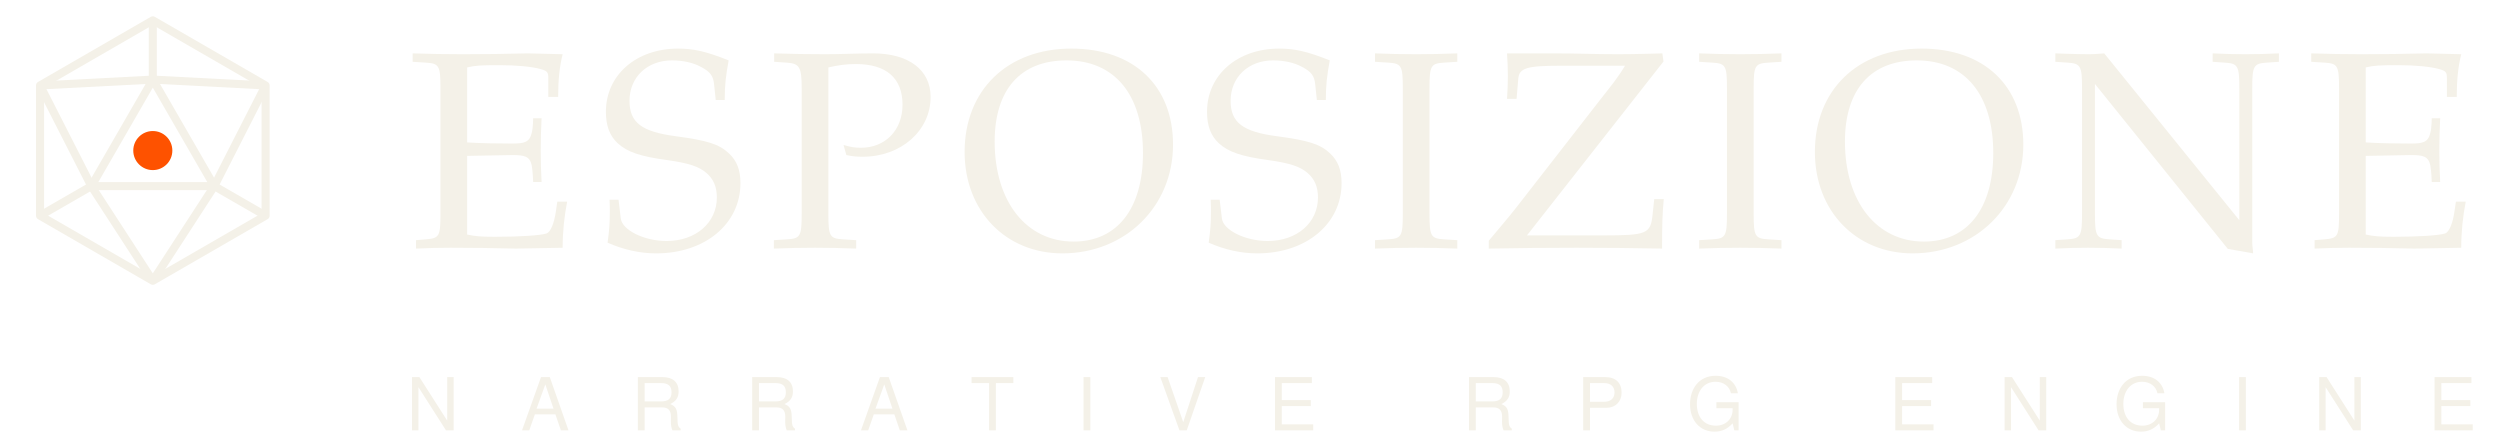
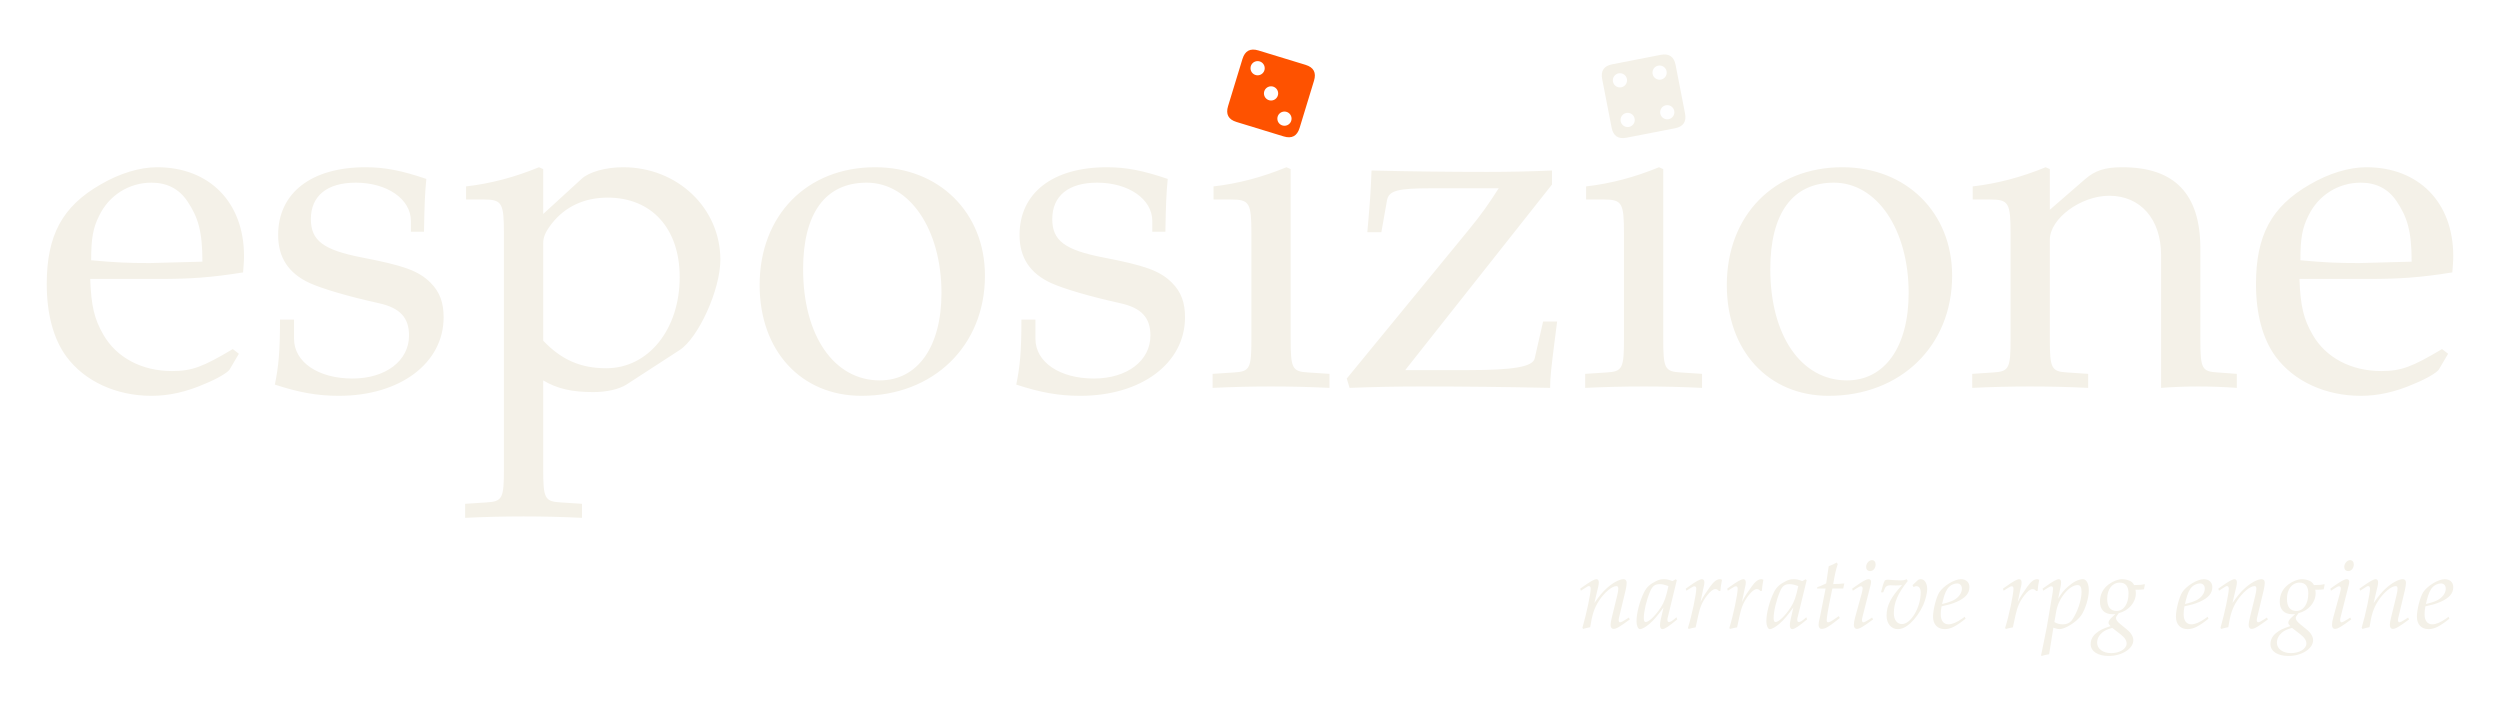
- <svg xmlns="http://www.w3.org/2000/svg" viewBox="-8 -19 890 158" role="img">
-   <g transform="translate(46.4 34.6) scale(0.4636)">
-     <polygon points="0.0 -100.0 -86.6 -50.0 -86.6 50.0 -0.0 100.0 86.6 50.0 86.6 -50.0" fill="none" stroke="#f4f1e8" stroke-width="6.2" stroke-linejoin="round" />
-     <polygon points="0.0 -54.5 -47.2 27.3 47.2 27.3" fill="none" stroke="#f4f1e8" stroke-width="6.2" stroke-linejoin="round" />
-     <line x1="0.0" y1="-54.5" x2="0.0" y2="-100.0" stroke="#f4f1e8" stroke-width="6.2" />
-     <line x1="-47.2" y1="27.3" x2="-86.6" y2="50.0" stroke="#f4f1e8" stroke-width="6.2" />
-     <line x1="47.2" y1="27.3" x2="86.6" y2="50.0" stroke="#f4f1e8" stroke-width="6.2" />
-     <line x1="-86.6" y1="-50.0" x2="0.0" y2="-54.5" stroke="#f4f1e8" stroke-width="6.2" />
-     <line x1="-86.6" y1="-50.0" x2="-47.2" y2="27.3" stroke="#f4f1e8" stroke-width="6.2" />
-     <line x1="-0.0" y1="100.0" x2="-47.2" y2="27.3" stroke="#f4f1e8" stroke-width="6.2" />
-     <line x1="-0.0" y1="100.0" x2="47.2" y2="27.3" stroke="#f4f1e8" stroke-width="6.2" />
-     <line x1="86.6" y1="-50.0" x2="47.2" y2="27.3" stroke="#f4f1e8" stroke-width="6.2" />
-     <line x1="86.6" y1="-50.0" x2="0.0" y2="-54.5" stroke="#f4f1e8" stroke-width="6.2" />
-     <circle cx="0" cy="0" r="15.0" fill="#FE5200" />
-   </g>
-   <g transform="translate(136.7 69.2)">
-     <path transform="translate(0.00 0) scale(0.1 -0.1)" d="M22 662 70 659C116 656 121 648 121 569V120C121 41 117 34 70 30L34 27V-3C75 -1 116 0 157 0C234 0 312 -1 389 -3L556 0C556 58 562 112 572 164H537L532 130C526 87 513 56 499 51C478 44 405 39 315 39C263 39 245 41 216 47V327L376 330C420 330 439 326 446 293C450 271 451 234 451 234H481C479 271 478 308 478 345C478 384 479 422 481 461H451C451 461 451 428 446 409C438 375 419 371 376 371C326 371 260 372 216 375V642C247 649 264 650 333 650C390 650 446 645 478 636C502 629 505 625 505 602V537H540C540 597 545 645 556 689L432 692C355 690 277 689 200 689C141 689 81 690 22 692Z" fill="#f4f1e8" />
-     <path transform="translate(68.60 0) scale(0.1 -0.1)" d="M24 484C24 435 37 399 66 372C100 341 146 325 243 312C320 301 355 289 381 267C407 245 419 217 419 179C419 89 344 24 240 24C160 24 82 63 77 104L69 171H37C38 153 38 137 38 131C38 85 36 63 30 18C87 -7 145 -20 203 -20C377 -20 503 85 503 230C503 277 490 310 462 336C427 369 385 382 273 397C151 413 108 446 108 523C108 607 171 667 259 667C298 667 335 659 362 644C395 627 406 612 409 583L415 526H447C447 579 451 613 461 667C381 699 336 709 281 709C132 709 24 615 24 484Z" fill="#f4f1e8" />
-     <path transform="translate(128.60 0) scale(0.1 -0.1)" d="M22 -3C71 -1 119 0 168 0C217 0 266 -1 315 -3V27L267 30C221 33 216 41 216 120V642C251 650 280 654 314 654C422 654 480 604 480 509C480 419 419 356 332 356C311 356 296 358 270 366L280 330C304 325 318 324 338 324C475 324 580 417 580 537C580 633 502 692 375 692C318 692 262 689 205 689C144 689 84 690 23 692V662L68 659C113 656 121 643 121 569V120C121 41 116 33 70 30L22 27Z" fill="#f4f1e8" />
-     <path transform="translate(196.50 0) scale(0.1 -0.1)" d="M22 341C22 131 168 -20 370 -20C594 -20 764 147 764 367C764 577 624 709 402 709C174 709 22 561 22 341ZM129 378C129 563 221 667 385 667C556 667 657 545 657 337C657 139 565 22 410 22C242 22 129 164 129 378Z" fill="#f4f1e8" />
-     <path transform="translate(282.60 0) scale(0.1 -0.1)" d="M24 484C24 435 37 399 66 372C100 341 146 325 243 312C320 301 355 289 381 267C407 245 419 217 419 179C419 89 344 24 240 24C160 24 82 63 77 104L69 171H37C38 153 38 137 38 131C38 85 36 63 30 18C87 -7 145 -20 203 -20C377 -20 503 85 503 230C503 277 490 310 462 336C427 369 385 382 273 397C151 413 108 446 108 523C108 607 171 667 259 667C298 667 335 659 362 644C395 627 406 612 409 583L415 526H447C447 579 451 613 461 667C381 699 336 709 281 709C132 709 24 615 24 484Z" fill="#f4f1e8" />
-     <path transform="translate(342.60 0) scale(0.1 -0.1)" d="M22 -3C71 -1 119 0 168 0C217 0 266 -1 315 -3V27L267 30C221 33 216 41 216 120V569C216 648 221 656 267 659L315 662V692C266 690 217 689 168 689C119 689 71 690 22 692V662L70 659C116 656 121 648 121 569V120C121 41 116 33 70 30L22 27Z" fill="#f4f1e8" />
-     <path transform="translate(383.80 0) scale(0.1 -0.1)" d="M15 -3C119 -1 223 0 327 0C429 0 530 -1 632 -3C632 83 633 118 638 173H604L598 116C591 50 577 44 424 44H151L637 663L633 692C633 692 538 689 477 689C387 689 335 692 245 692H80C82 655 83 643 83 611C83 579 82 567 80 530H114L120 601C123 640 150 648 272 648H500C475 606 451 577 414 530L112 142C98 123 15 25 15 25Z" fill="#f4f1e8" />
-     <path transform="translate(458.00 0) scale(0.1 -0.1)" d="M22 -3C71 -1 119 0 168 0C217 0 266 -1 315 -3V27L267 30C221 33 216 41 216 120V569C216 648 221 656 267 659L315 662V692C266 690 217 689 168 689C119 689 71 690 22 692V662L70 659C116 656 121 648 121 569V120C121 41 116 33 70 30L22 27Z" fill="#f4f1e8" />
-     <path transform="translate(499.20 0) scale(0.1 -0.1)" d="M22 341C22 131 168 -20 370 -20C594 -20 764 147 764 367C764 577 624 709 402 709C174 709 22 561 22 341ZM129 378C129 563 221 667 385 667C556 667 657 545 657 337C657 139 565 22 410 22C242 22 129 164 129 378Z" fill="#f4f1e8" />
-     <path transform="translate(585.30 0) scale(0.1 -0.1)" d="M17 -3C56 -1 94 0 133 0C173 0 213 -1 253 -3V27L209 30C163 33 158 42 158 120V583L631 -4L721 -20C721 -10 718 7 718 17V569C718 647 723 656 769 659L813 662V692C773 690 733 689 693 689C654 689 616 690 577 692V662L621 659C667 656 672 647 672 569V98L191 692C191 692 158 689 137 689C90 689 17 692 17 692V662L61 659C107 656 112 647 112 569V120C112 42 107 33 61 30L17 27Z" fill="#f4f1e8" />
-     <path transform="translate(675.90 0) scale(0.1 -0.1)" d="M22 662 70 659C116 656 121 648 121 569V120C121 41 117 34 70 30L34 27V-3C75 -1 116 0 157 0C234 0 312 -1 389 -3L556 0C556 58 562 112 572 164H537L532 130C526 87 513 56 499 51C478 44 405 39 315 39C263 39 245 41 216 47V327L376 330C420 330 439 326 446 293C450 271 451 234 451 234H481C479 271 478 308 478 345C478 384 479 422 481 461H451C451 461 451 428 446 409C438 375 419 371 376 371C326 371 260 372 216 375V642C247 649 264 650 333 650C390 650 446 645 478 636C502 629 505 625 505 602V537H540C540 597 545 645 556 689L432 692C355 690 277 689 200 689C141 689 81 690 22 692Z" fill="#f4f1e8" />
-   </g>
-   <g transform="translate(136.7 134.2)">
-     <path transform="translate(0.00 0) scale(0.026 -0.026)" d="M646 0V729H558V133L177 729H76V0H164V591L541 0Z" fill="#f4f1e8" />
-     <path transform="translate(40.70 0) scale(0.026 -0.026)" d="M653 0 397 729H277L17 0H116L193 219H474L549 0ZM448 297H216L336 629Z" fill="#f4f1e8" />
-     <path transform="translate(79.96 0) scale(0.026 -0.026)" d="M679 0V23C644 47 636 73 635 170C633 290 615 326 536 360C618 400 651 451 651 534C651 660 572 729 429 729H93V0H186V314H426C508 314 547 274 546 184L545 119C544 74 553 30 566 0ZM554 521C554 435 510 396 411 396H186V647H411C515 647 554 603 554 521Z" fill="#f4f1e8" />
-     <path transform="translate(120.66 0) scale(0.026 -0.026)" d="M679 0V23C644 47 636 73 635 170C633 290 615 326 536 360C618 400 651 451 651 534C651 660 572 729 429 729H93V0H186V314H426C508 314 547 274 546 184L545 119C544 74 553 30 566 0ZM554 521C554 435 510 396 411 396H186V647H411C515 647 554 603 554 521Z" fill="#f4f1e8" />
-     <path transform="translate(161.36 0) scale(0.026 -0.026)" d="M653 0 397 729H277L17 0H116L193 219H474L549 0ZM448 297H216L336 629Z" fill="#f4f1e8" />
-     <path transform="translate(200.63 0) scale(0.026 -0.026)" d="M593 647V729H21V647H261V0H354V647Z" fill="#f4f1e8" />
-     <path transform="translate(238.44 0) scale(0.026 -0.026)" d="M193 0V729H100V0Z" fill="#f4f1e8" />
-     <path transform="translate(267.59 0) scale(0.026 -0.026)" d="M645 729H546L344 112L130 729H30L292 0H392Z" fill="#f4f1e8" />
-     <path transform="translate(306.86 0) scale(0.026 -0.026)" d="M613 0V82H183V332H580V414H183V647H595V729H90V0Z" fill="#f4f1e8" />
-     <path transform="translate(375.85 0) scale(0.026 -0.026)" d="M679 0V23C644 47 636 73 635 170C633 290 615 326 536 360C618 400 651 451 651 534C651 660 572 729 429 729H93V0H186V314H426C508 314 547 274 546 184L545 119C544 74 553 30 566 0ZM554 521C554 435 510 396 411 396H186V647H411C515 647 554 603 554 521Z" fill="#f4f1e8" />
-     <path transform="translate(416.55 0) scale(0.026 -0.026)" d="M617 515C617 652 536 729 392 729H91V0H184V309H413C533 309 617 394 617 515ZM520 519C520 439 467 391 378 391H184V647H378C467 647 520 599 520 519Z" fill="#f4f1e8" />
-     <path transform="translate(455.81 0) scale(0.026 -0.026)" d="M709 0V385H405V303H627V283C627 153 531 64 398 64C233 64 137 184 137 362C137 541 239 665 393 665C504 665 584 602 604 508H699C673 656 561 747 394 747C171 747 44 575 44 357C44 133 181 -18 378 -18C477 -18 556 17 627 96L650 0Z" fill="#f4f1e8" />
-     <path transform="translate(527.69 0) scale(0.026 -0.026)" d="M613 0V82H183V332H580V414H183V647H595V729H90V0Z" fill="#f4f1e8" />
-     <path transform="translate(566.96 0) scale(0.026 -0.026)" d="M646 0V729H558V133L177 729H76V0H164V591L541 0Z" fill="#f4f1e8" />
-     <path transform="translate(607.65 0) scale(0.026 -0.026)" d="M709 0V385H405V303H627V283C627 153 531 64 398 64C233 64 137 184 137 362C137 541 239 665 393 665C504 665 584 602 604 508H699C673 656 561 747 394 747C171 747 44 575 44 357C44 133 181 -18 378 -18C477 -18 556 17 627 96L650 0Z" fill="#f4f1e8" />
-     <path transform="translate(649.81 0) scale(0.026 -0.026)" d="M193 0V729H100V0Z" fill="#f4f1e8" />
-     <path transform="translate(678.96 0) scale(0.026 -0.026)" d="M646 0V729H558V133L177 729H76V0H164V591L541 0Z" fill="#f4f1e8" />
-     <path transform="translate(719.66 0) scale(0.026 -0.026)" d="M613 0V82H183V332H580V414H183V647H595V729H90V0Z" fill="#f4f1e8" />
+ <svg xmlns="http://www.w3.org/2000/svg" viewBox="-8.88 -99.21 641.76 180.39" width="641.76" height="180.39" role="img" aria-label="ESPOSIZIONE: Narrative RPG Engine">
+   <g fill-rule="evenodd">
+     <path d="M3.12 -26.28C3.12 -18.72 4.8 -12.24 8.16 -7.68C12.84 -1.32 21 2.4 30 2.4C34.44 2.4 38.88 1.44 43.8 -0.72C47.04 -2.04 49.56 -3.6 50.04 -4.32L52.44 -8.4L50.88 -9.6C43.2 -5.04 40.44 -3.96 35.28 -3.96C27.48 -3.96 21 -7.44 17.64 -13.32C15.36 -17.28 14.52 -20.64 14.28 -27.6H31.8C40.08 -27.6 45.24 -27.96 53.52 -29.28C53.64 -30.96 53.76 -32.04 53.76 -33.48C53.76 -47.28 44.88 -56.28 31.44 -56.28C27 -56.28 21.84 -54.72 16.92 -51.84C7.08 -46.2 3.12 -38.76 3.12 -26.28ZM14.52 -32.4C14.52 -38.04 15 -40.68 16.56 -43.8C19.08 -49.08 24.24 -52.32 30 -52.32C33.96 -52.32 37.08 -50.76 39.24 -47.52C41.88 -43.56 43.08 -40.08 43.08 -32.04L29.64 -31.68C24.12 -31.68 21 -31.8 14.52 -32.4Z M61.68 -0.48C67.92 1.56 72.6 2.4 78.12 2.4C93.84 2.4 105 -6 105 -17.76C105 -21.48 104.04 -24.24 101.64 -26.64C98.52 -29.76 94.56 -31.08 84 -33.12C74.16 -35.04 70.92 -37.44 70.92 -42.96C70.92 -48.96 75.12 -52.32 82.44 -52.32C90.48 -52.32 96.6 -48.12 96.6 -42.48V-39.72H99.96C100.08 -46.68 100.2 -49.56 100.56 -53.28C94.2 -55.44 89.88 -56.28 84.96 -56.28C71.04 -56.28 62.52 -49.68 62.52 -38.88C62.52 -33.12 65.16 -29.04 70.68 -26.52C73.92 -25.08 80.28 -23.16 88.44 -21.36C93.84 -20.16 96.12 -17.64 96.12 -13.08C96.12 -6.6 90.12 -2.04 81.6 -2.04C72.84 -2.04 66.6 -6.24 66.6 -12.24V-17.16H63C63 -8.88 62.64 -5.28 61.68 -0.48Z M110.52 30.12V33.72C115.56 33.48 120.48 33.36 125.52 33.36C130.56 33.36 135.48 33.48 140.52 33.72V30.12L135 29.76C130.92 29.52 130.56 28.68 130.56 21.12V-1.56C134.16 0.6 138 1.44 143.4 1.44C146.88 1.44 150 0.72 151.92 -0.48L165.6 -9.36C170.4 -12.48 176.04 -24.84 176.04 -32.52C176.04 -45.84 165 -56.28 151.08 -56.28C146.64 -56.28 142.32 -55.08 140.4 -53.28L130.56 -44.28V-55.8L129.48 -56.28C123.36 -53.76 117.12 -52.08 110.76 -51.36V-48H115.2C120 -48 120.48 -47.16 120.48 -39.24V21.12C120.48 28.68 120.12 29.52 116.04 29.76ZM130.56 -11.76V-36.72C130.56 -38.4 131.16 -39.72 132.72 -41.76C136.2 -46.2 141.12 -48.48 147.12 -48.48C158.4 -48.48 165.6 -40.56 165.6 -28.08C165.6 -14.64 157.56 -4.68 146.76 -4.68C140.16 -4.68 135.24 -6.84 130.56 -11.76Z M186.12 -26.04C186.12 -9.12 196.8 2.4 212.28 2.4C230.76 2.4 243.96 -10.44 243.96 -28.44C243.96 -44.64 232.2 -56.28 215.76 -56.28C198.24 -56.28 186.12 -43.92 186.12 -26.04ZM197.28 -30.12C197.28 -44.52 203.04 -52.32 213.6 -52.32C224.64 -52.32 232.8 -40.32 232.8 -24C232.8 -10.2 226.68 -1.56 216.96 -1.56C205.2 -1.56 197.28 -13.08 197.28 -30.12Z M252 -0.48C258.24 1.56 262.92 2.4 268.44 2.4C284.16 2.4 295.32 -6 295.32 -17.76C295.32 -21.48 294.36 -24.24 291.96 -26.64C288.84 -29.76 284.88 -31.08 274.32 -33.12C264.48 -35.04 261.24 -37.44 261.24 -42.96C261.24 -48.96 265.44 -52.32 272.76 -52.32C280.8 -52.32 286.92 -48.12 286.92 -42.48V-39.72H290.28C290.4 -46.68 290.52 -49.56 290.88 -53.28C284.52 -55.44 280.2 -56.28 275.28 -56.28C261.36 -56.28 252.84 -49.68 252.84 -38.88C252.84 -33.12 255.48 -29.04 261 -26.52C264.24 -25.08 270.6 -23.16 278.76 -21.36C284.16 -20.16 286.44 -17.64 286.44 -13.08C286.44 -6.6 280.44 -2.04 271.92 -2.04C263.16 -2.04 256.92 -6.24 256.92 -12.24V-17.16H253.32C253.32 -8.88 252.96 -5.28 252 -0.48Z M302.4 0.36C307.44 0.12 312.36 0 317.4 0C322.44 0 327.36 0.12 332.4 0.36V-3.24L326.88 -3.6C322.8 -3.84 322.44 -4.68 322.44 -12.24V-55.8L321.36 -56.28C315.24 -53.76 309 -52.08 302.64 -51.36V-48H307.08C311.88 -48 312.36 -47.16 312.36 -39.24V-12.24C312.36 -4.68 312 -3.84 307.92 -3.6L302.4 -3.24Z M336.84 -2.04 337.56 0.36C343.68 0.12 349.8 0 355.92 0C366.96 0 378 0.12 389.04 0.36C389.04 -2.4 389.4 -5.28 390.12 -11.04L390.84 -16.68H387.24L385.08 -7.2C384.6 -5.04 379.56 -4.2 368.04 -4.2H351.84L389.52 -51.84V-55.44C384 -55.2 378.48 -55.08 372.96 -55.08C363 -55.08 353.16 -55.2 343.2 -55.44C342.96 -49.32 342.84 -47.88 342.12 -39.6H345.72L347.16 -47.76C347.64 -50.28 349.8 -50.88 358.68 -50.88H375.84C373.32 -46.92 371.4 -44.16 368.04 -40.08Z M398.04 0.36C403.08 0.12 408 0 413.04 0C418.08 0 423 0.12 428.04 0.36V-3.24L422.52 -3.6C418.44 -3.84 418.08 -4.68 418.08 -12.24V-55.8L417 -56.28C410.88 -53.76 404.64 -52.08 398.28 -51.36V-48H402.72C407.52 -48 408 -47.16 408 -39.24V-12.24C408 -4.68 407.64 -3.84 403.56 -3.6L398.04 -3.24Z M434.4 -26.04C434.4 -9.12 445.08 2.4 460.56 2.4C479.04 2.4 492.24 -10.44 492.24 -28.44C492.24 -44.64 480.48 -56.28 464.04 -56.28C446.52 -56.28 434.4 -43.92 434.4 -26.04ZM445.56 -30.12C445.56 -44.52 451.32 -52.32 461.88 -52.32C472.92 -52.32 481.08 -40.32 481.08 -24C481.08 -10.2 474.96 -1.56 465.24 -1.56C453.48 -1.56 445.56 -13.08 445.56 -30.12Z M497.4 0.36C502.32 0.12 507.36 0 512.28 0C517.2 0 522.24 0.12 527.16 0.36V-3.24L521.76 -3.6C517.68 -3.84 517.32 -4.68 517.32 -12.24V-37.68C517.32 -43.08 525.24 -48.96 532.56 -48.96C540.6 -48.96 545.88 -42.96 545.88 -33.72V0.36C549 0.12 552.24 0 555.36 0C558.72 0 561.96 0.12 565.32 0.36V-3.24L560.4 -3.6C556.32 -3.84 555.96 -4.56 555.96 -12.24V-35.4C555.96 -49.44 549.36 -56.28 535.92 -56.28C531.48 -56.28 528.96 -55.44 526.44 -53.28L517.32 -45.36V-55.8L516.24 -56.28C510.12 -53.76 503.88 -52.08 497.52 -51.36V-48H501.96C506.76 -48 507.24 -47.16 507.24 -39.24V-12.24C507.24 -4.68 506.88 -3.84 502.8 -3.6L497.4 -3.24Z M570.24 -26.28C570.24 -18.72 571.92 -12.24 575.28 -7.68C579.96 -1.32 588.12 2.4 597.12 2.4C601.56 2.4 606 1.44 610.92 -0.72C614.16 -2.04 616.68 -3.6 617.16 -4.32L619.56 -8.4L618 -9.6C610.32 -5.04 607.56 -3.96 602.4 -3.96C594.6 -3.96 588.12 -7.44 584.76 -13.32C582.48 -17.28 581.64 -20.64 581.4 -27.6H598.92C607.2 -27.6 612.36 -27.96 620.64 -29.28C620.76 -30.96 620.88 -32.04 620.88 -33.48C620.88 -47.28 612 -56.28 598.56 -56.28C594.12 -56.28 588.96 -54.72 584.04 -51.84C574.2 -46.2 570.24 -38.76 570.24 -26.28ZM581.64 -32.4C581.64 -38.04 582.12 -40.68 583.68 -43.8C586.2 -49.08 591.36 -52.32 597.12 -52.32C601.08 -52.32 604.2 -50.76 606.36 -47.52C609 -43.56 610.2 -40.08 610.2 -32.04L596.76 -31.68C591.24 -31.68 588.12 -31.8 581.64 -32.4Z" fill="#f4f1e8" />
+     <path d="M310.07 -84.09Q311.03 -87.21 314.15 -86.26L326.27 -82.56Q329.39 -81.6 328.43 -78.48L324.73 -66.36Q323.77 -63.24 320.65 -64.19L308.53 -67.9Q305.41 -68.85 306.37 -71.97ZM312.13 -81.7a1.82 1.82 0 1 0 3.65 0a1.82 1.82 0 1 0 -3.65 0ZM315.58 -75.23a1.82 1.82 0 1 0 3.65 0a1.82 1.82 0 1 0 -3.65 0ZM319.02 -68.75a1.82 1.82 0 1 0 3.65 0a1.82 1.82 0 1 0 -3.65 0Z" fill="#FE5200" />
+     <path d="M402.41 -78.88Q401.78 -82.09 404.99 -82.71L417.43 -85.13Q420.63 -85.75 421.25 -82.55L423.67 -70.11Q424.3 -66.9 421.09 -66.28L408.65 -63.86Q405.45 -63.24 404.83 -66.44ZM405.14 -78.59a1.82 1.82 0 1 0 3.65 0a1.82 1.82 0 1 0 -3.65 0ZM415.32 -80.57a1.82 1.82 0 1 0 3.65 0a1.82 1.82 0 1 0 -3.65 0ZM407.12 -68.42a1.82 1.82 0 1 0 3.65 0a1.82 1.82 0 1 0 -3.65 0ZM417.29 -70.4a1.82 1.82 0 1 0 3.65 0a1.82 1.82 0 1 0 -3.65 0Z" fill="#f4f1e8" />
+     <path d="M396.76 51.91 396.94 52.43 397.77 51.89C398.71 51.26 398.81 51.24 399 51.24C399.28 51.24 399.46 51.5 399.46 51.89C399.46 53.21 398.4 58.23 397.33 61.95L397.51 62.23C398.16 62.05 398.76 61.9 399.33 61.79C399.83 58.52 400.4 56.83 401.57 55.03C403 52.85 404.92 51.24 406.09 51.24C406.38 51.24 406.54 51.47 406.54 51.86C406.54 52.33 406.46 52.87 406.25 53.71L404.9 59.22C404.66 60.18 404.56 60.78 404.56 61.19C404.56 61.84 404.85 62.23 405.34 62.23C406.02 62.23 406.95 61.69 409.5 59.79L409.24 59.32L408.56 59.76C407.81 60.26 407.24 60.54 406.98 60.54C406.8 60.54 406.64 60.31 406.64 60.02C406.64 59.89 406.67 59.61 406.69 59.5L408.41 52.33C408.59 51.57 408.69 50.85 408.69 50.4C408.69 49.81 408.41 49.47 407.89 49.47C406.8 49.47 405 50.46 403.47 51.89C402.48 52.8 401.75 53.68 400.4 55.58L401.39 51.39C401.49 50.92 401.54 50.61 401.54 50.33C401.54 49.78 401.34 49.47 400.95 49.47C400.4 49.47 399.39 50.04 397.49 51.39Z M411.22 60.28C411.22 61.4 411.61 62.29 412.1 62.29C412.65 62.29 413.61 61.74 414.57 60.91C415.69 59.95 416.73 58.72 418.16 56.7L417.4 60C417.3 60.47 417.25 60.91 417.25 61.32C417.25 61.92 417.48 62.29 417.87 62.29C418.47 62.29 419.54 61.56 421.67 59.79L421.49 59.24C421.3 59.4 421.28 59.43 421.15 59.53C420.32 60.23 419.93 60.47 419.54 60.47C419.28 60.47 419.15 60.26 419.15 59.84C419.15 59.74 419.15 59.66 419.17 59.58L421.56 49.73L421.3 49.49L420.45 49.96C419.43 49.57 418.94 49.47 418.24 49.47C417.51 49.47 416.99 49.6 416.29 49.94C414.65 50.74 413.82 51.52 413.17 52.8C412.02 55.11 411.22 58.2 411.22 60.28ZM413.09 59.43C413.09 57.76 413.76 54.88 414.67 52.72C415.3 51.21 415.92 50.74 417.2 50.74C417.79 50.74 418.29 50.85 419.41 51.24C418.83 54.02 418.34 55.37 417.48 56.7C416.05 58.88 414.41 60.47 413.56 60.47C413.24 60.47 413.09 60.13 413.09 59.43Z M423.85 51.91 424.03 52.43 424.87 51.89C425.59 51.42 425.88 51.29 426.11 51.29C426.37 51.29 426.56 51.52 426.56 51.86C426.56 53.37 425.44 58.72 424.4 62.05L424.66 62.23C425.23 62.05 425.8 61.95 426.4 61.84L427.08 58.72C427.54 56.57 428.14 55.19 429.29 53.71C430.17 52.56 430.87 52.02 431.44 52.02C431.83 52.02 432.09 52.15 432.38 52.51H432.74C432.82 51.52 432.95 50.69 433.16 49.62C432.87 49.49 432.77 49.47 432.64 49.47C431.83 49.47 431.03 50.09 430.09 51.42C429.21 52.69 428.3 53.94 427.65 55.34L428.32 52.07C428.45 51.5 428.64 50.9 428.64 50.3C428.64 49.78 428.43 49.47 428.04 49.47C427.49 49.47 426.5 50.01 424.58 51.39Z M434.49 51.91 434.67 52.43 435.5 51.89C436.23 51.42 436.51 51.29 436.75 51.29C437.01 51.29 437.19 51.52 437.19 51.86C437.19 53.37 436.07 58.72 435.03 62.05L435.29 62.23C435.86 62.05 436.44 61.95 437.03 61.84L437.71 58.72C438.18 56.57 438.78 55.19 439.92 53.71C440.8 52.56 441.51 52.02 442.08 52.02C442.47 52.02 442.73 52.15 443.01 52.51H443.38C443.46 51.52 443.59 50.69 443.79 49.62C443.51 49.49 443.4 49.47 443.27 49.47C442.47 49.47 441.66 50.09 440.73 51.42C439.84 52.69 438.93 53.94 438.28 55.34L438.96 52.07C439.09 51.5 439.27 50.9 439.27 50.3C439.27 49.78 439.06 49.47 438.67 49.47C438.13 49.47 437.14 50.01 435.21 51.39Z M444.55 60.28C444.55 61.4 444.94 62.29 445.43 62.29C445.98 62.29 446.94 61.74 447.9 60.91C449.02 59.95 450.06 58.72 451.49 56.7L450.74 60C450.63 60.47 450.58 60.91 450.58 61.32C450.58 61.92 450.81 62.29 451.2 62.29C451.8 62.29 452.87 61.56 455 59.79L454.82 59.24C454.64 59.4 454.61 59.43 454.48 59.53C453.65 60.23 453.26 60.47 452.87 60.47C452.61 60.47 452.48 60.26 452.48 59.84C452.48 59.74 452.48 59.66 452.5 59.58L454.9 49.73L454.64 49.49L453.78 49.96C452.76 49.57 452.27 49.47 451.57 49.47C450.84 49.47 450.32 49.6 449.62 49.94C447.98 50.74 447.15 51.52 446.5 52.8C445.35 55.11 444.55 58.2 444.55 60.28ZM446.42 59.43C446.42 57.76 447.1 54.88 448.01 52.72C448.63 51.21 449.25 50.74 450.53 50.74C451.13 50.74 451.62 50.85 452.74 51.24C452.17 54.02 451.67 55.37 450.81 56.7C449.38 58.88 447.75 60.47 446.89 60.47C446.58 60.47 446.42 60.13 446.42 59.43Z M457.57 51.86H459.76L458.3 59.22C458.17 59.87 457.96 60.52 457.96 61.19C457.96 61.84 458.25 62.23 458.74 62.23C459.65 62.23 460.54 61.71 462.59 60.08C463.06 59.71 462.9 59.82 463.4 59.43L463.14 58.96L461.97 59.76C461.19 60.31 460.69 60.54 460.38 60.54C460.17 60.54 460.04 60.34 460.04 60.02C460.04 59.35 460.36 57.32 461.16 53.47L461.5 51.86H464.28L464.57 50.56C463.58 50.66 462.7 50.72 461.71 50.72C462.12 48.27 462.41 47 462.88 45.59L462.59 45.2C462.07 45.52 461.37 45.83 460.56 46.14L459.91 50.56C458.77 51.11 458.09 51.39 457.63 51.52Z M466.57 51.91 466.75 52.43 467.58 51.89C468.34 51.39 468.6 51.29 468.83 51.29C469.09 51.29 469.27 51.52 469.27 51.83C469.27 52.04 469.17 52.59 469.07 52.98L467.35 59.22C467.12 60.05 467.01 60.7 467.01 61.22C467.01 61.84 467.3 62.23 467.79 62.23C468.47 62.23 469.43 61.66 471.95 59.79L471.69 59.32L471.02 59.76C470.24 60.28 469.69 60.54 469.43 60.54C469.25 60.54 469.09 60.31 469.09 60.02C469.09 59.76 469.12 59.56 469.27 58.98L471.28 51.08C471.38 50.64 471.43 50.38 471.43 50.14C471.43 49.7 471.22 49.47 470.78 49.47C470.21 49.47 469.27 49.99 467.3 51.39ZM470.16 46.32C470.16 46.97 470.55 47.39 471.2 47.39C472 47.39 472.6 46.63 472.6 45.65C472.6 45.02 472.21 44.58 471.67 44.58C470.89 44.58 470.16 45.44 470.16 46.32Z M473.98 52.85H474.55L474.99 51.76C475.18 51.31 475.7 51.03 476.32 51.03C476.79 51.03 477.28 51.08 477.75 51.08C478.3 51.08 478.71 51.05 479.39 50.98C476.5 54.1 475.41 56.25 475.41 58.85C475.41 60.86 476.61 62.29 478.27 62.29C479.36 62.29 480.35 61.82 481.55 60.75C482.77 59.63 484.02 57.89 484.82 56.1C485.39 54.8 485.84 53.06 485.84 52.02C485.84 50.53 485.16 49.47 484.22 49.47C483.89 49.47 483.57 49.57 483.37 49.78L482.07 51L482.35 51.5C482.59 51.34 482.82 51.26 483.05 51.26C483.76 51.26 484.17 51.86 484.17 52.9C484.17 56.75 481.65 60.99 479.36 60.99C478.09 60.99 477.28 59.89 477.28 58.2C477.28 55.47 478.3 53.11 480.84 49.94L480.58 49.47C480.06 49.7 479.73 49.78 479 49.78C477.93 49.78 476.87 49.68 475.8 49.6C475.49 49.57 475.25 49.65 474.97 49.78C474.6 50.48 474.32 51.42 473.98 52.85Z M487.34 59.09C487.34 61.09 488.49 62.29 490.36 62.29C491.84 62.29 493.27 61.56 495.69 59.61L495.48 59.11L494.86 59.56C493.48 60.54 492.23 61.06 491.3 61.06C490.05 61.06 489.32 60.1 489.32 58.52C489.32 57.84 489.37 57.19 489.53 56.44L491.66 55.92C492.1 55.81 492.78 55.55 493.45 55.27C495.66 54.28 496.68 53.11 496.68 51.5C496.68 50.27 495.82 49.47 494.49 49.47C492.8 49.47 489.97 51.21 488.93 52.87C488.15 54.15 487.34 57.27 487.34 59.09ZM489.66 55.84 489.89 54.88C490.31 53.13 490.83 52.02 491.53 51.37C492.02 50.9 492.86 50.56 493.51 50.56C494.26 50.56 494.75 51.08 494.75 51.91C494.75 53.06 493.84 54.28 492.49 54.93C491.76 55.27 490.83 55.58 489.66 55.84Z  M505.28 51.91 505.47 52.43 506.3 51.89C507.03 51.42 507.31 51.29 507.55 51.29C507.81 51.29 507.99 51.52 507.99 51.86C507.99 53.37 506.87 58.72 505.83 62.05L506.09 62.23C506.66 62.05 507.23 61.95 507.83 61.84L508.51 58.72C508.98 56.57 509.57 55.19 510.72 53.71C511.6 52.56 512.3 52.02 512.88 52.02C513.27 52.02 513.53 52.15 513.81 52.51H514.18C514.25 51.52 514.38 50.69 514.59 49.62C514.31 49.49 514.2 49.47 514.07 49.47C513.27 49.47 512.46 50.09 511.52 51.42C510.64 52.69 509.73 53.94 509.08 55.34L509.76 52.07C509.89 51.5 510.07 50.9 510.07 50.3C510.07 49.78 509.86 49.47 509.47 49.47C508.92 49.47 507.94 50.01 506.01 51.39Z M515.06 69.02 515.24 69.18C515.79 68.99 516.31 68.86 517.14 68.73L518.23 61.92L518.47 62C519.14 62.23 519.53 62.29 519.82 62.29C521.27 62.29 524.26 60.39 525.38 58.75C526.45 57.16 527.33 54.3 527.33 52.35C527.33 50.61 526.73 49.47 525.8 49.47C524.71 49.47 523.35 50.17 521.98 51.37C520.94 52.3 520.39 52.95 519.45 54.49L520.08 51.39C520.16 50.95 520.21 50.56 520.21 50.25C520.21 49.75 520 49.47 519.64 49.47C519.09 49.47 518.1 50.01 516.18 51.39L515.45 51.91L515.63 52.43L516.46 51.89C517.19 51.42 517.48 51.29 517.71 51.29C517.97 51.29 518.15 51.52 518.15 51.89C518.15 52.09 518.1 52.61 518.05 52.87L516.54 61.79L515.27 68.06ZM518.49 60.47 518.96 57.71C519.53 54.38 522.31 50.98 524.47 50.98C525.15 50.98 525.46 51.55 525.46 52.74C525.46 54.85 524.42 57.94 523.04 59.92C522.52 60.67 521.69 61.06 520.62 61.06C519.82 61.06 519.17 60.88 518.49 60.47Z M527.8 66.13C527.8 67.98 529.62 69.18 532.45 69.18C535.81 69.18 538.75 67.3 538.75 65.15C538.75 64.21 538.2 63.27 537.08 62.36L535.52 61.09C534.64 60.39 534.3 59.89 534.3 59.4C534.3 59.17 534.46 58.91 534.85 58.41C534.92 58.31 534.95 58.28 535 58.2C537.55 57.58 539.4 55.42 539.4 53.11C539.4 52.87 539.4 52.64 539.32 52.25L539.29 52.17H540.18C540.62 52.17 540.88 52.15 541.48 52.07L541.71 50.9L541.63 50.74C540.9 50.92 540.38 50.98 538.98 50.98C538.56 50.3 538.3 50.07 537.65 49.81C537.11 49.6 536.46 49.47 535.91 49.47C534.85 49.47 533.55 49.96 532.4 50.82C530.95 51.91 530.19 53.42 530.19 55.27C530.19 57.27 531.36 58.46 533.36 58.46C533.57 58.46 533.86 58.46 534.14 58.44L533.08 59.43C532.66 59.82 532.38 60.28 532.38 60.65C532.38 60.91 532.56 61.19 532.92 61.51C530.95 62.16 530.14 62.55 529.18 63.35C528.29 64.08 527.8 65.09 527.8 66.13ZM529.46 65.77C529.46 64.78 529.93 63.87 530.76 63.17C531.44 62.62 532.01 62.36 533.34 61.97L535.34 63.51C536.54 64.44 537.03 65.15 537.03 66C537.03 67.36 535.24 68.45 533.08 68.45C530.95 68.45 529.46 67.36 529.46 65.77ZM532.04 54.51C532.04 52.04 533.36 50.35 535.26 50.35C536.77 50.35 537.52 51.29 537.52 53.13C537.52 55.81 536.28 57.63 534.46 57.63C532.87 57.63 532.04 56.57 532.04 54.51Z  M549.69 59.09C549.69 61.09 550.84 62.29 552.71 62.29C554.19 62.29 555.62 61.56 558.04 59.61L557.83 59.11L557.21 59.56C555.83 60.54 554.58 61.06 553.64 61.06C552.4 61.06 551.67 60.1 551.67 58.52C551.67 57.84 551.72 57.19 551.88 56.44L554.01 55.92C554.45 55.81 555.13 55.55 555.8 55.27C558.01 54.28 559.03 53.11 559.03 51.5C559.03 50.27 558.17 49.47 556.84 49.47C555.15 49.47 552.32 51.21 551.28 52.87C550.5 54.15 549.69 57.27 549.69 59.09ZM552.01 55.84 552.24 54.88C552.66 53.13 553.18 52.02 553.88 51.37C554.37 50.9 555.2 50.56 555.85 50.56C556.61 50.56 557.1 51.08 557.1 51.91C557.1 53.06 556.19 54.28 554.84 54.93C554.11 55.27 553.18 55.58 552.01 55.84Z M560.56 51.91 560.74 52.43 561.57 51.89C562.51 51.26 562.61 51.24 562.8 51.24C563.08 51.24 563.26 51.5 563.26 51.89C563.26 53.21 562.2 58.23 561.13 61.95L561.31 62.23C561.96 62.05 562.56 61.9 563.13 61.79C563.63 58.52 564.2 56.83 565.37 55.03C566.8 52.85 568.72 51.24 569.89 51.24C570.18 51.24 570.34 51.47 570.34 51.86C570.34 52.33 570.26 52.87 570.05 53.71L568.7 59.22C568.46 60.18 568.36 60.78 568.36 61.19C568.36 61.84 568.65 62.23 569.14 62.23C569.82 62.23 570.75 61.69 573.3 59.79L573.04 59.32L572.36 59.76C571.61 60.26 571.04 60.54 570.78 60.54C570.6 60.54 570.44 60.31 570.44 60.02C570.44 59.89 570.47 59.61 570.49 59.5L572.21 52.33C572.39 51.57 572.49 50.85 572.49 50.4C572.49 49.81 572.21 49.47 571.69 49.47C570.6 49.47 568.8 50.46 567.27 51.89C566.28 52.8 565.55 53.68 564.2 55.58L565.19 51.39C565.29 50.92 565.34 50.61 565.34 50.33C565.34 49.78 565.14 49.47 564.75 49.47C564.2 49.47 563.19 50.04 561.29 51.39Z M573.95 66.13C573.95 67.98 575.77 69.18 578.6 69.18C581.96 69.18 584.9 67.3 584.9 65.15C584.9 64.21 584.35 63.27 583.23 62.36L581.67 61.09C580.79 60.39 580.45 59.89 580.45 59.4C580.45 59.17 580.61 58.91 581 58.41C581.07 58.31 581.1 58.28 581.15 58.2C583.7 57.58 585.55 55.42 585.55 53.11C585.55 52.87 585.55 52.64 585.47 52.25L585.44 52.17H586.33C586.77 52.17 587.03 52.15 587.63 52.07L587.86 50.9L587.78 50.74C587.05 50.92 586.53 50.98 585.13 50.98C584.71 50.3 584.45 50.07 583.8 49.81C583.26 49.6 582.61 49.47 582.06 49.47C581 49.47 579.7 49.96 578.55 50.82C577.1 51.91 576.34 53.42 576.34 55.27C576.34 57.27 577.51 58.46 579.51 58.46C579.72 58.46 580.01 58.46 580.29 58.44L579.23 59.43C578.81 59.82 578.53 60.28 578.53 60.65C578.53 60.91 578.71 61.19 579.07 61.51C577.1 62.16 576.29 62.55 575.33 63.35C574.44 64.08 573.95 65.09 573.95 66.13ZM575.61 65.77C575.61 64.78 576.08 63.87 576.91 63.17C577.59 62.62 578.16 62.36 579.49 61.97L581.49 63.51C582.69 64.44 583.18 65.15 583.18 66C583.18 67.36 581.39 68.45 579.23 68.45C577.1 68.45 575.61 67.36 575.61 65.77ZM578.19 54.51C578.19 52.04 579.51 50.35 581.41 50.35C582.92 50.35 583.67 51.29 583.67 53.13C583.67 55.81 582.43 57.63 580.61 57.63C579.02 57.63 578.19 56.57 578.19 54.51Z M589.32 51.91 589.5 52.43 590.33 51.89C591.08 51.39 591.34 51.29 591.58 51.29C591.84 51.29 592.02 51.52 592.02 51.83C592.02 52.04 591.92 52.59 591.81 52.98L590.1 59.22C589.86 60.05 589.76 60.7 589.76 61.22C589.76 61.84 590.04 62.23 590.54 62.23C591.21 62.23 592.18 61.66 594.7 59.79L594.44 59.32L593.76 59.76C592.98 60.28 592.44 60.54 592.18 60.54C591.99 60.54 591.84 60.31 591.84 60.02C591.84 59.76 591.86 59.56 592.02 58.98L594.02 51.08C594.13 50.64 594.18 50.38 594.18 50.14C594.18 49.7 593.97 49.47 593.53 49.47C592.96 49.47 592.02 49.99 590.04 51.39ZM592.9 46.32C592.9 46.97 593.29 47.39 593.94 47.39C594.75 47.39 595.35 46.63 595.35 45.65C595.35 45.02 594.96 44.58 594.41 44.58C593.63 44.58 592.9 45.44 592.9 46.32Z M596.8 51.91 596.99 52.43 597.82 51.89C598.75 51.26 598.86 51.24 599.04 51.24C599.33 51.24 599.51 51.5 599.51 51.89C599.51 53.21 598.44 58.23 597.38 61.95L597.56 62.23C598.21 62.05 598.81 61.9 599.38 61.79C599.87 58.52 600.44 56.83 601.61 55.03C603.04 52.85 604.97 51.24 606.14 51.24C606.42 51.24 606.58 51.47 606.58 51.86C606.58 52.33 606.5 52.87 606.29 53.71L604.94 59.22C604.71 60.18 604.6 60.78 604.6 61.19C604.6 61.84 604.89 62.23 605.38 62.23C606.06 62.23 607 61.69 609.54 59.79L609.28 59.32L608.61 59.76C607.85 60.26 607.28 60.54 607.02 60.54C606.84 60.54 606.68 60.31 606.68 60.02C606.68 59.89 606.71 59.61 606.74 59.5L608.45 52.33C608.63 51.57 608.74 50.85 608.74 50.4C608.74 49.81 608.45 49.47 607.93 49.47C606.84 49.47 605.05 50.46 603.51 51.89C602.52 52.8 601.8 53.68 600.44 55.58L601.43 51.39C601.54 50.92 601.59 50.61 601.59 50.33C601.59 49.78 601.38 49.47 600.99 49.47C600.44 49.47 599.43 50.04 597.53 51.39Z M611.55 59.09C611.55 61.09 612.69 62.29 614.56 62.29C616.04 62.29 617.47 61.56 619.89 59.61L619.68 59.11L619.06 59.56C617.68 60.54 616.43 61.06 615.5 61.06C614.25 61.06 613.52 60.1 613.52 58.52C613.52 57.84 613.57 57.19 613.73 56.44L615.86 55.92C616.3 55.81 616.98 55.55 617.66 55.27C619.87 54.28 620.88 53.11 620.88 51.5C620.88 50.27 620.02 49.47 618.7 49.47C617.01 49.47 614.17 51.21 613.13 52.87C612.35 54.15 611.55 57.27 611.55 59.09ZM613.86 55.84 614.09 54.88C614.51 53.13 615.03 52.02 615.73 51.37C616.23 50.9 617.06 50.56 617.71 50.56C618.46 50.56 618.96 51.08 618.96 51.91C618.96 53.06 618.05 54.28 616.69 54.93C615.97 55.27 615.03 55.58 613.86 55.84Z" fill="#f4f1e8" />
  </g>
</svg>
